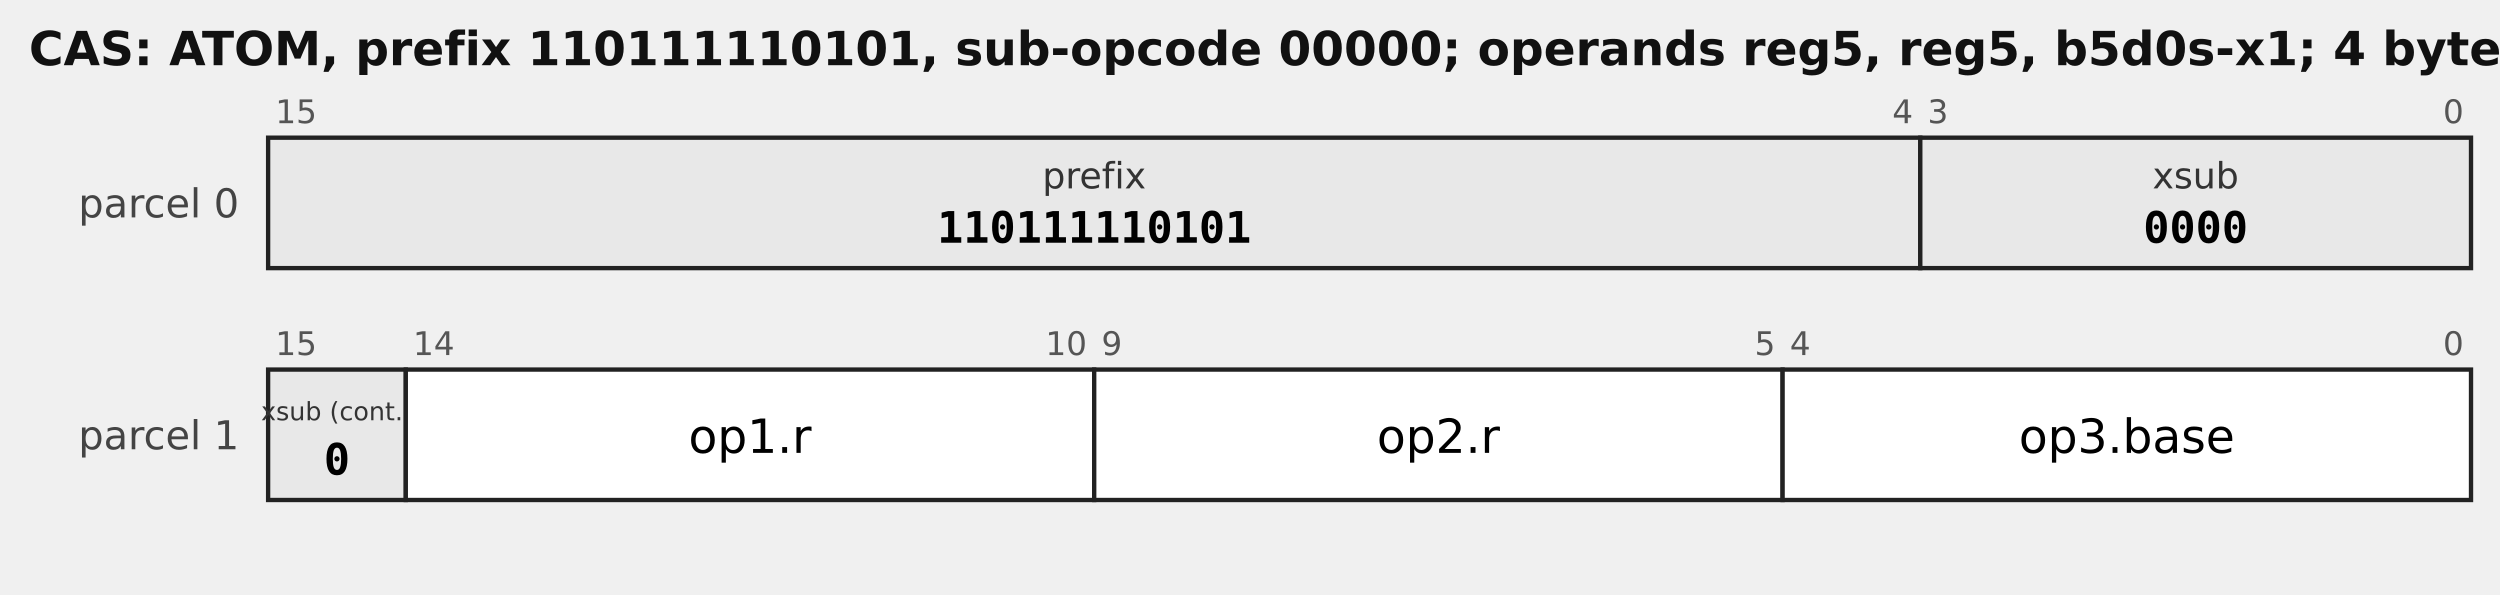
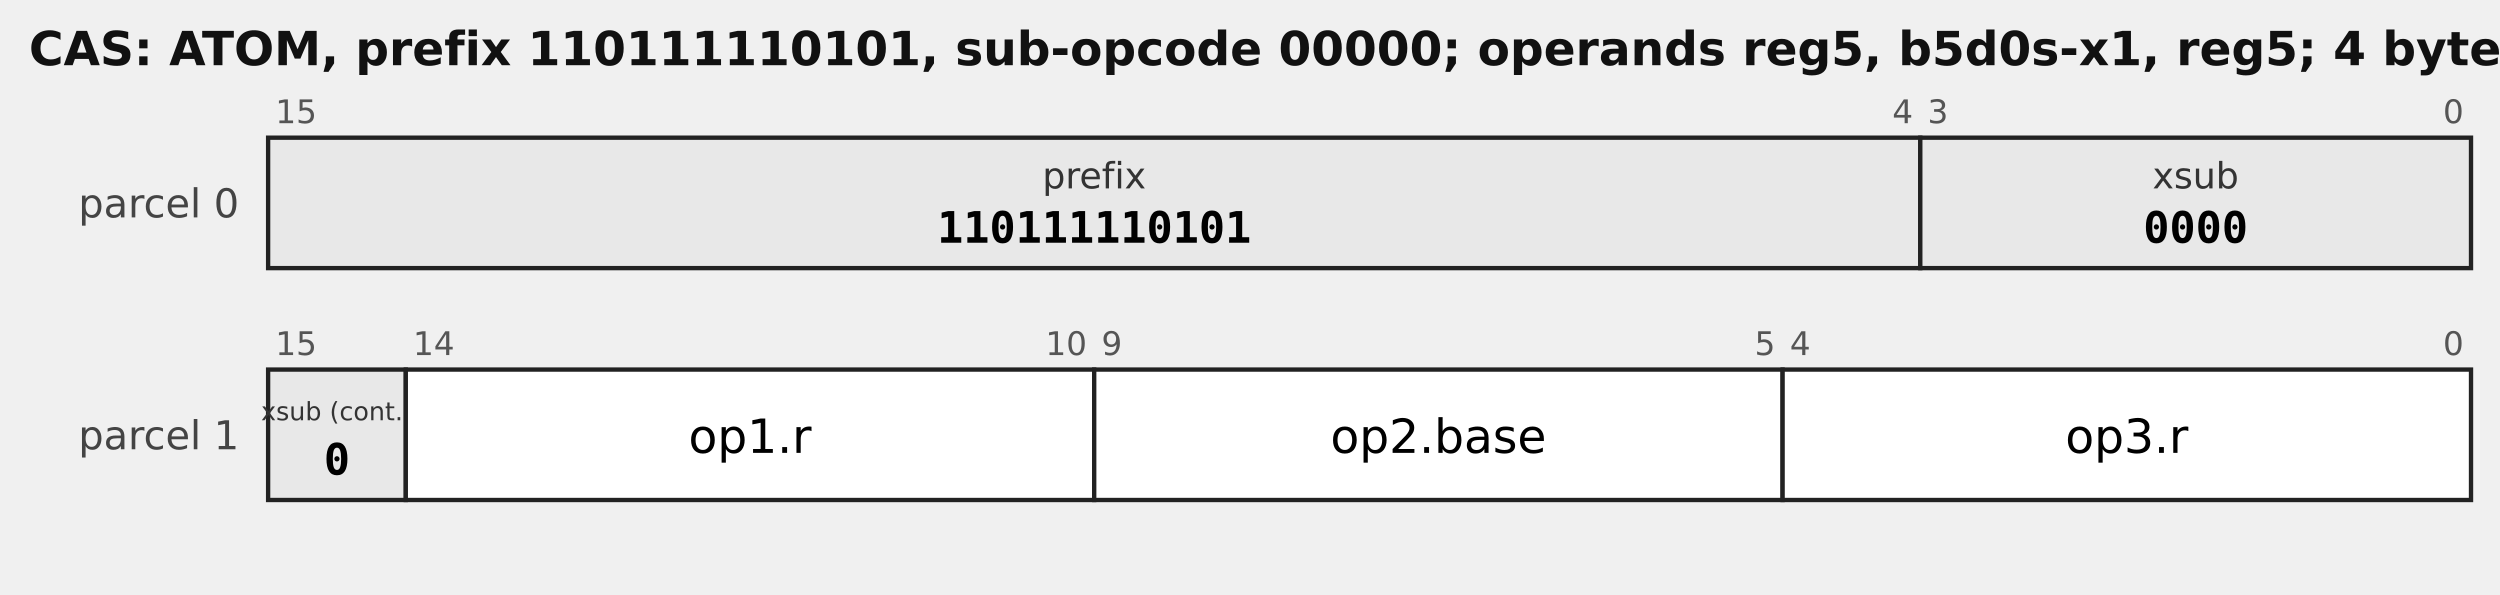
<svg xmlns="http://www.w3.org/2000/svg" width="690" height="164" viewBox="0 0 690 164" font-family="DejaVu Sans, sans-serif">
-   <text x="8" y="18" font-size="13" font-weight="bold" fill="#111">CAS: ATOM, prefix 110111110101, sub-opcode 00000; operands reg5, reg5, b5d0s-x1; 4 bytes</text>
+   <text x="8" y="18" font-size="13" font-weight="bold" fill="#111">CAS: ATOM, prefix 110111110101, sub-opcode 00000; operands reg5, b5d0s-x1, reg5; 4 bytes</text>
  <text x="66" y="60" font-size="11" text-anchor="end" fill="#444">parcel 0</text>
  <rect x="74" y="38" width="456" height="36" fill="#e8e8e8" stroke="#222" stroke-width="1.2" />
  <text x="76" y="34" font-size="9" fill="#555" text-anchor="start">15</text>
  <text x="528" y="34" font-size="9" fill="#555" text-anchor="end">4</text>
  <text x="302.0" y="52" font-size="10.0" text-anchor="middle" font-family="DejaVu Sans, sans-serif" fill="#333">prefix</text>
  <text x="302.0" y="67" font-size="12.0" text-anchor="middle" font-family="DejaVu Sans Mono, monospace" font-weight="bold">110111110101</text>
  <rect x="530" y="38" width="152" height="36" fill="#e8e8e8" stroke="#222" stroke-width="1.2" />
  <text x="532" y="34" font-size="9" fill="#555" text-anchor="start">3</text>
  <text x="680" y="34" font-size="9" fill="#555" text-anchor="end">0</text>
  <text x="606.0" y="52" font-size="10.0" text-anchor="middle" font-family="DejaVu Sans, sans-serif" fill="#333">xsub</text>
  <text x="606.0" y="67" font-size="12.0" text-anchor="middle" font-family="DejaVu Sans Mono, monospace" font-weight="bold">0000</text>
  <text x="66" y="124" font-size="11" text-anchor="end" fill="#444">parcel 1</text>
  <rect x="74" y="102" width="38" height="36" fill="#e8e8e8" stroke="#222" stroke-width="1.2" />
  <text x="76" y="98" font-size="9" fill="#555" text-anchor="start">15</text>
  <text x="93.0" y="116" font-size="7.0" text-anchor="middle" font-family="DejaVu Sans, sans-serif" fill="#333">xsub (cont.)</text>
  <text x="93.0" y="131" font-size="12.0" text-anchor="middle" font-family="DejaVu Sans Mono, monospace" font-weight="bold">0</text>
  <rect x="112" y="102" width="190" height="36" fill="#ffffff" stroke="#222" stroke-width="1.2" />
  <text x="114" y="98" font-size="9" fill="#555" text-anchor="start">14</text>
  <text x="300" y="98" font-size="9" fill="#555" text-anchor="end">10</text>
  <text x="207.0" y="125" font-size="13.0" text-anchor="middle" font-family="DejaVu Sans, sans-serif">op1.r</text>
  <rect x="302" y="102" width="190" height="36" fill="#ffffff" stroke="#222" stroke-width="1.2" />
  <text x="304" y="98" font-size="9" fill="#555" text-anchor="start">9</text>
  <text x="490" y="98" font-size="9" fill="#555" text-anchor="end">5</text>
-   <text x="397.0" y="125" font-size="13.0" text-anchor="middle" font-family="DejaVu Sans, sans-serif">op2.r</text>
+   <text x="397.0" y="125" font-size="13.0" text-anchor="middle" font-family="DejaVu Sans, sans-serif">op2.base</text>
  <rect x="492" y="102" width="190" height="36" fill="#ffffff" stroke="#222" stroke-width="1.2" />
  <text x="494" y="98" font-size="9" fill="#555" text-anchor="start">4</text>
  <text x="680" y="98" font-size="9" fill="#555" text-anchor="end">0</text>
-   <text x="587.0" y="125" font-size="13.0" text-anchor="middle" font-family="DejaVu Sans, sans-serif">op3.base</text>
+   <text x="587.0" y="125" font-size="13.0" text-anchor="middle" font-family="DejaVu Sans, sans-serif">op3.r</text>
</svg>
